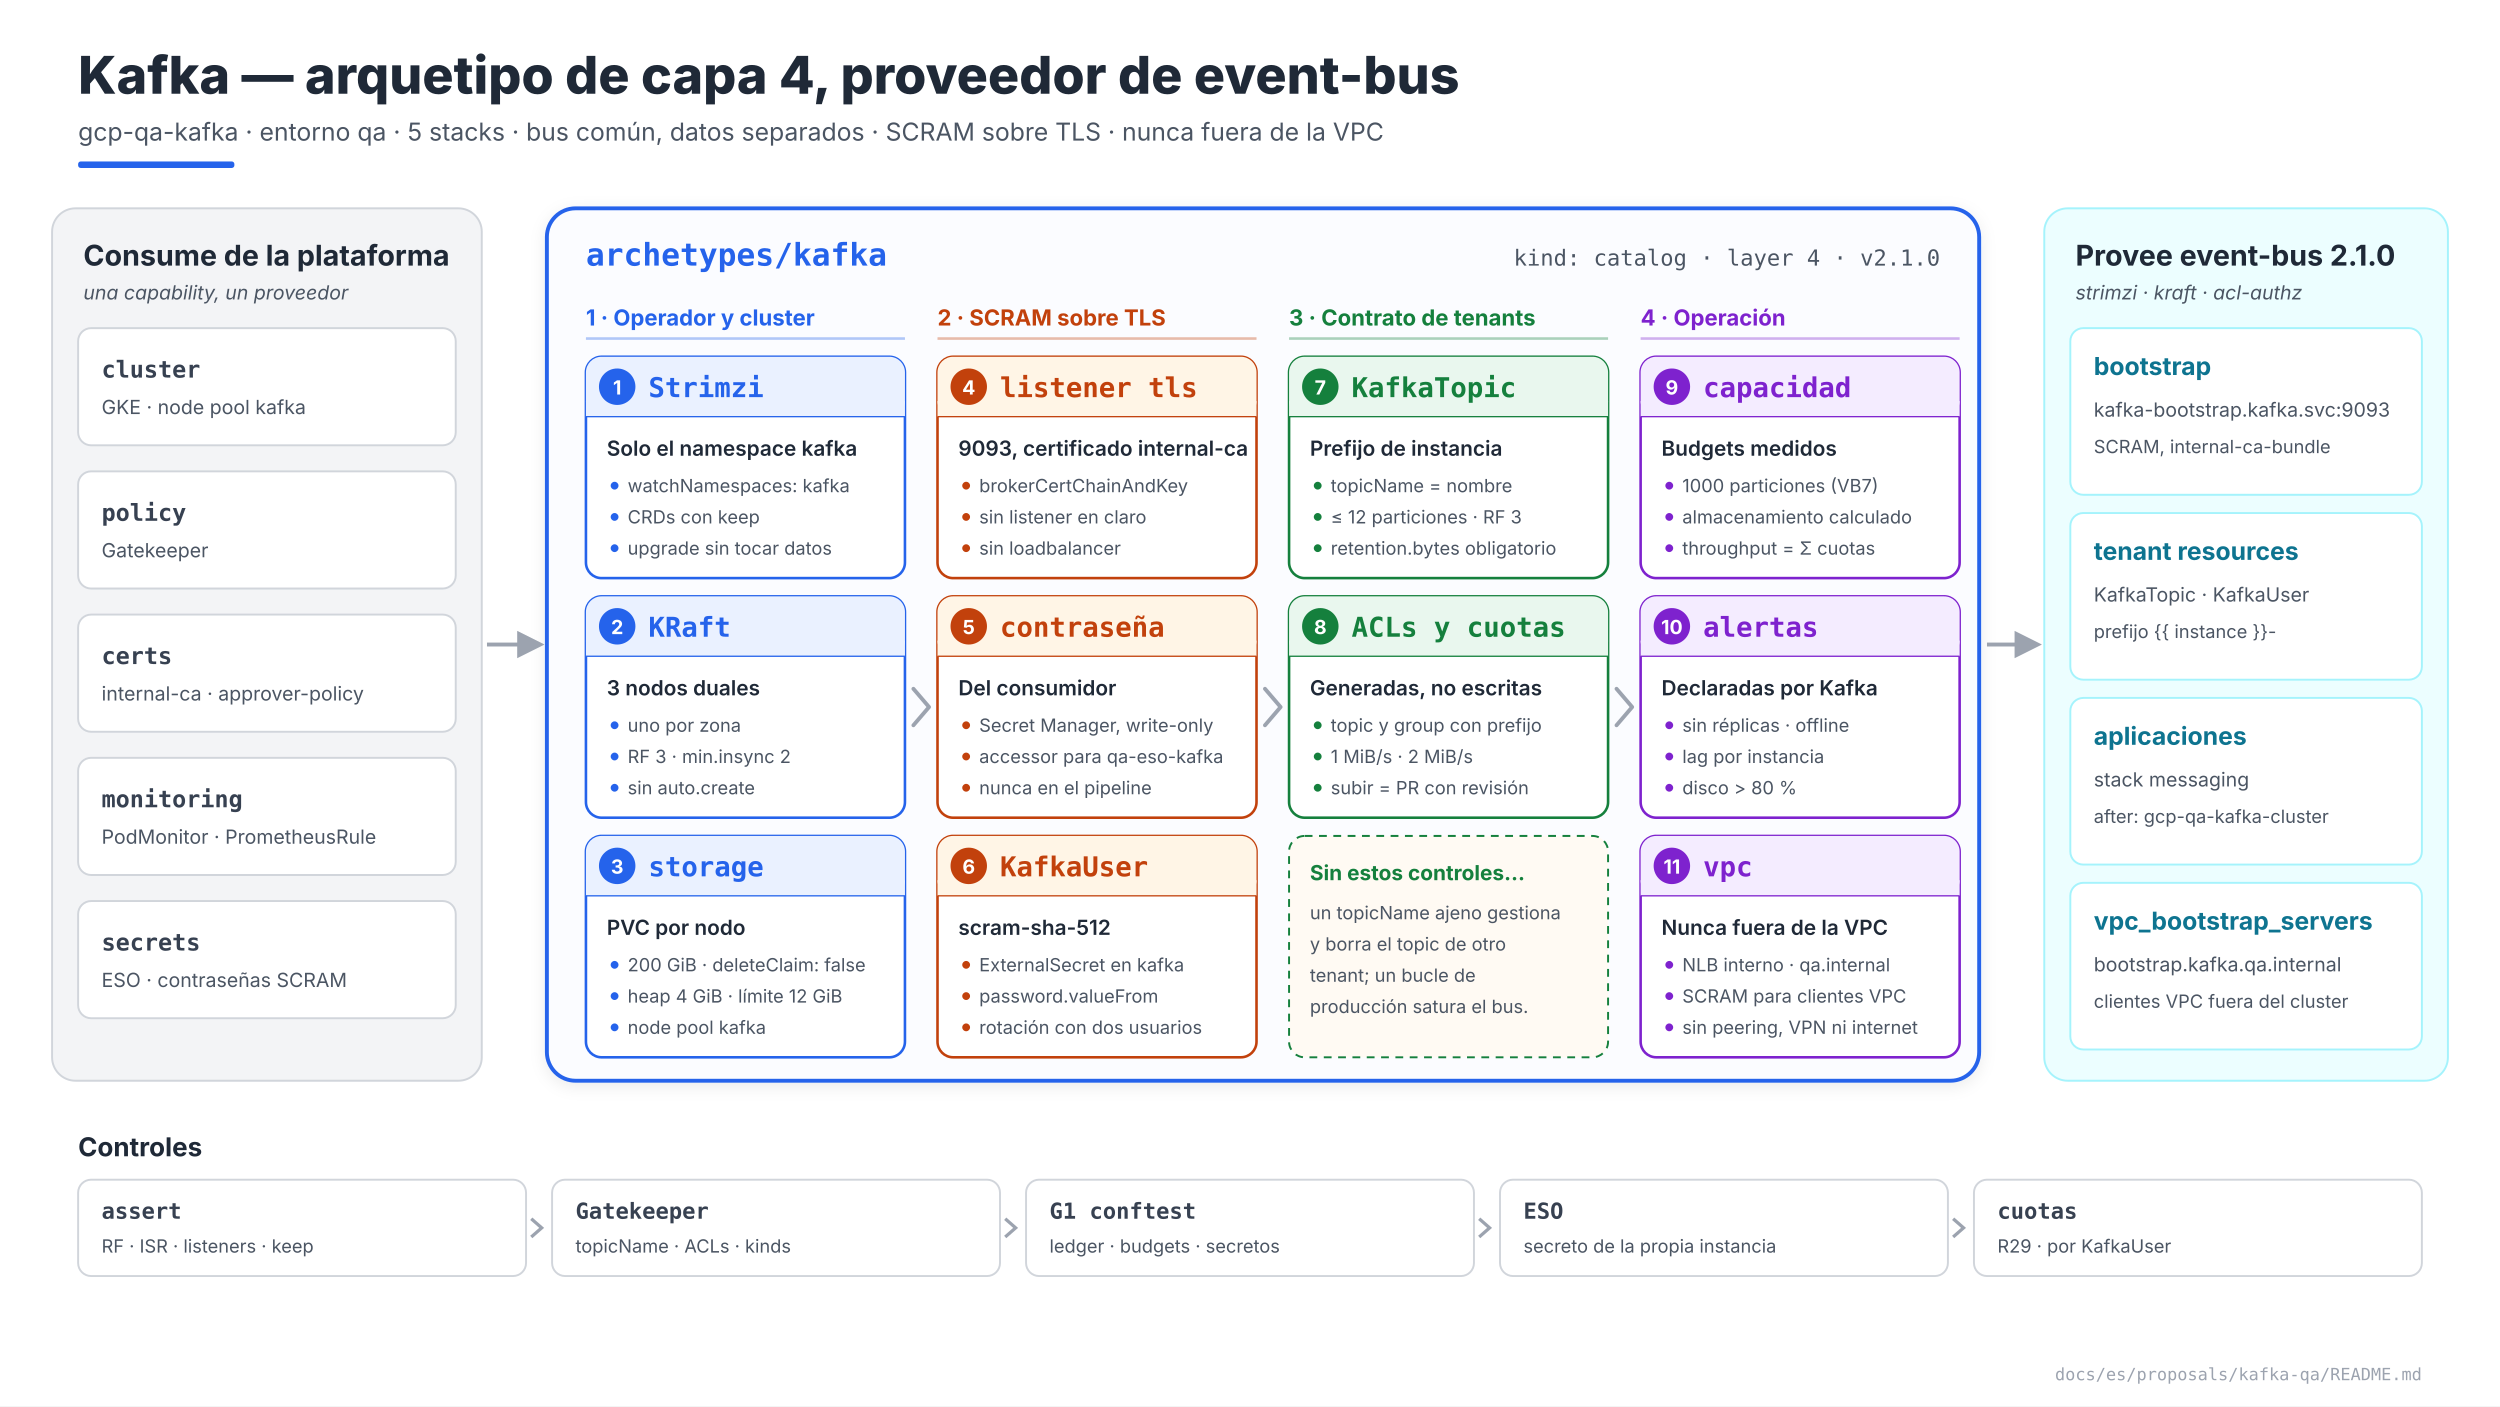
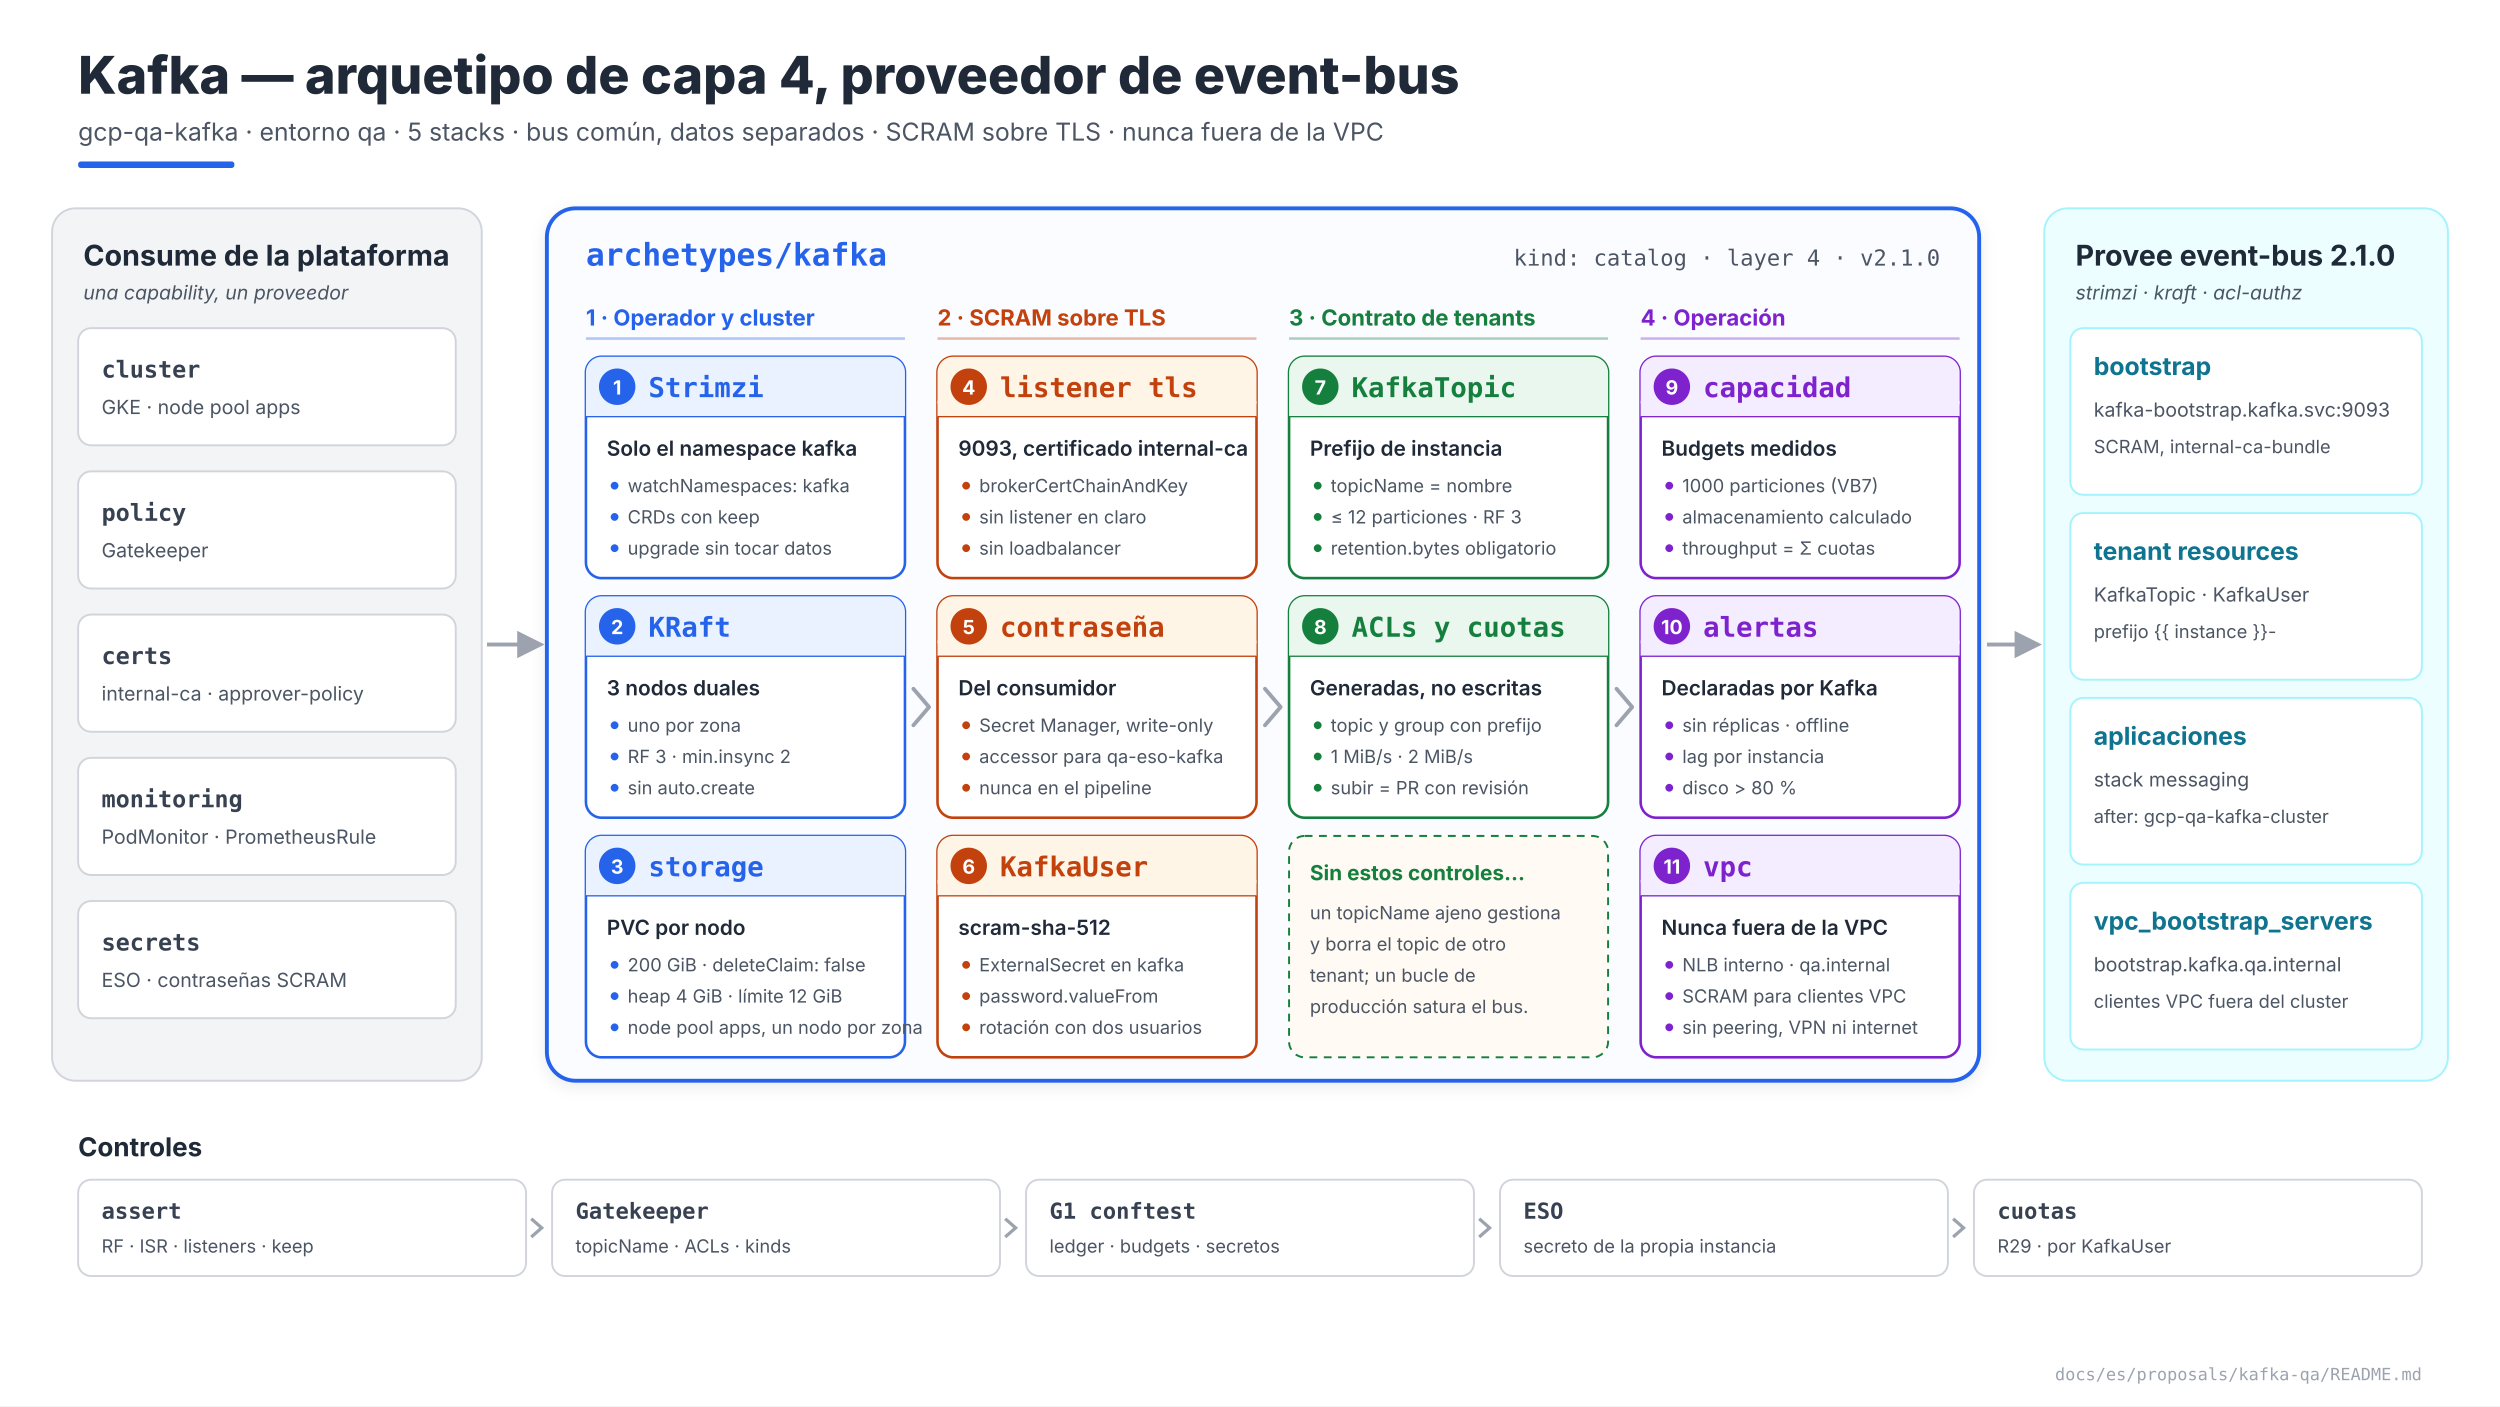
<svg xmlns="http://www.w3.org/2000/svg" viewBox="0 0 1920 1080" width="1920" height="1080" role="img" aria-label="Arquetipo kafka: bloques">
  <defs>
    <marker id="ah" viewBox="0 0 10 10" refX="8" refY="5" markerWidth="7" markerHeight="7" orient="auto-start-reverse">
      <path d="M0,0 L10,5 L0,10 z" fill="#9ca3af" />
    </marker>
    <filter id="sh" x="-5%" y="-5%" width="110%" height="115%">
      <feDropShadow dx="0" dy="3" stdDeviation="6" flood-color="#111827" flood-opacity="0.08" />
    </filter>
  </defs>
  <rect width="1920" height="1080" fill="#ffffff" />
  <text x="60" y="72" font-family="'Inter','Segoe UI','Helvetica Neue',Arial,sans-serif" font-size="40" font-weight="800" fill="#1f2937" text-anchor="start">Kafka — arquetipo de capa 4, proveedor de event-bus</text>
  <text x="60" y="108" font-family="'Inter','Segoe UI','Helvetica Neue',Arial,sans-serif" font-size="19" font-weight="400" fill="#4b5563" text-anchor="start">gcp-qa-kafka · entorno qa · 5 stacks · bus común, datos separados · SCRAM sobre TLS · nunca fuera de la VPC</text>
  <rect x="60" y="124" width="120" height="5" rx="2" fill="#2563eb" />
  <rect x="40" y="160" width="330" height="670" rx="18" fill="#f3f4f6" stroke="#d1d5db" stroke-width="1.5" />
  <text x="64" y="204" font-family="'Inter','Segoe UI','Helvetica Neue',Arial,sans-serif" font-size="22" font-weight="700" fill="#1f2937" text-anchor="start">Consume de la plataforma</text>
  <text x="64" y="230" font-family="'Inter','Segoe UI','Helvetica Neue',Arial,sans-serif" font-size="15" font-weight="400" fill="#4b5563" text-anchor="start" font-style="italic">una capability, un proveedor</text>
  <rect x="60" y="252" width="290" height="90" rx="10" fill="#ffffff" stroke="#d1d5db" stroke-width="1.5" />
  <text x="78" y="290" font-family="'JetBrains Mono','SFMono-Regular',Consolas,monospace" font-size="18" font-weight="700" fill="#374151" text-anchor="start">cluster</text>
-   <text x="78" y="318" font-family="'Inter','Segoe UI','Helvetica Neue',Arial,sans-serif" font-size="15" font-weight="400" fill="#4b5563" text-anchor="start">GKE · node pool kafka</text>
+   <text x="78" y="318" font-family="'Inter','Segoe UI','Helvetica Neue',Arial,sans-serif" font-size="15" font-weight="400" fill="#4b5563" text-anchor="start">GKE · node pool apps</text>
  <rect x="60" y="362" width="290" height="90" rx="10" fill="#ffffff" stroke="#d1d5db" stroke-width="1.5" />
  <text x="78" y="400" font-family="'JetBrains Mono','SFMono-Regular',Consolas,monospace" font-size="18" font-weight="700" fill="#374151" text-anchor="start">policy</text>
  <text x="78" y="428" font-family="'Inter','Segoe UI','Helvetica Neue',Arial,sans-serif" font-size="15" font-weight="400" fill="#4b5563" text-anchor="start">Gatekeeper</text>
  <rect x="60" y="472" width="290" height="90" rx="10" fill="#ffffff" stroke="#d1d5db" stroke-width="1.5" />
  <text x="78" y="510" font-family="'JetBrains Mono','SFMono-Regular',Consolas,monospace" font-size="18" font-weight="700" fill="#374151" text-anchor="start">certs</text>
  <text x="78" y="538" font-family="'Inter','Segoe UI','Helvetica Neue',Arial,sans-serif" font-size="15" font-weight="400" fill="#4b5563" text-anchor="start">internal-ca · approver-policy</text>
  <rect x="60" y="582" width="290" height="90" rx="10" fill="#ffffff" stroke="#d1d5db" stroke-width="1.5" />
  <text x="78" y="620" font-family="'JetBrains Mono','SFMono-Regular',Consolas,monospace" font-size="18" font-weight="700" fill="#374151" text-anchor="start">monitoring</text>
  <text x="78" y="648" font-family="'Inter','Segoe UI','Helvetica Neue',Arial,sans-serif" font-size="15" font-weight="400" fill="#4b5563" text-anchor="start">PodMonitor · PrometheusRule</text>
  <rect x="60" y="692" width="290" height="90" rx="10" fill="#ffffff" stroke="#d1d5db" stroke-width="1.5" />
  <text x="78" y="730" font-family="'JetBrains Mono','SFMono-Regular',Consolas,monospace" font-size="18" font-weight="700" fill="#374151" text-anchor="start">secrets</text>
  <text x="78" y="758" font-family="'Inter','Segoe UI','Helvetica Neue',Arial,sans-serif" font-size="15" font-weight="400" fill="#4b5563" text-anchor="start">ESO · contraseñas SCRAM</text>
  <g filter="url(#sh)">
    <rect x="420" y="160" width="1100" height="670" rx="22" fill="#fbfcff" stroke="#2563eb" stroke-width="3" />
  </g>
  <text x="450" y="204" font-family="'JetBrains Mono','SFMono-Regular',Consolas,monospace" font-size="24" font-weight="800" fill="#2563eb" text-anchor="start">archetypes/kafka</text>
  <text x="1490" y="204" font-family="'JetBrains Mono','SFMono-Regular',Consolas,monospace" font-size="17" font-weight="500" fill="#4b5563" text-anchor="end">kind: catalog · layer 4 · v2.1.0</text>
  <text x="450" y="250" font-family="'Inter','Segoe UI','Helvetica Neue',Arial,sans-serif" font-size="17" font-weight="700" fill="#2563eb" text-anchor="start">1 · Operador y cluster</text>
  <line x1="450" y1="260" x2="695" y2="260" stroke="#2563eb" stroke-width="2" opacity="0.35" />
  <text x="720" y="250" font-family="'Inter','Segoe UI','Helvetica Neue',Arial,sans-serif" font-size="17" font-weight="700" fill="#c2410c" text-anchor="start">2 · SCRAM sobre TLS</text>
  <line x1="720" y1="260" x2="965" y2="260" stroke="#c2410c" stroke-width="2" opacity="0.35" />
  <text x="990" y="250" font-family="'Inter','Segoe UI','Helvetica Neue',Arial,sans-serif" font-size="17" font-weight="700" fill="#15803d" text-anchor="start">3 · Contrato de tenants</text>
  <line x1="990" y1="260" x2="1235" y2="260" stroke="#15803d" stroke-width="2" opacity="0.35" />
  <text x="1260" y="250" font-family="'Inter','Segoe UI','Helvetica Neue',Arial,sans-serif" font-size="17" font-weight="700" fill="#7e22ce" text-anchor="start">4 · Operación</text>
  <line x1="1260" y1="260" x2="1505" y2="260" stroke="#7e22ce" stroke-width="2" opacity="0.35" />
  <rect x="450" y="274" width="245" height="170" rx="12" fill="#ffffff" stroke="#2563eb" stroke-width="2" />
  <rect x="450" y="274" width="245" height="46" rx="12" fill="#eaf1ff" />
  <rect x="450" y="308" width="245" height="12" fill="#eaf1ff" />
  <line x1="450" y1="320" x2="695" y2="320" stroke="#2563eb" stroke-width="1" />
  <circle cx="474" cy="297" r="14" fill="#2563eb" />
  <text x="474" y="303" font-family="'Inter','Segoe UI','Helvetica Neue',Arial,sans-serif" font-size="15" font-weight="700" fill="#ffffff" text-anchor="middle">1</text>
  <text x="498" y="305" font-family="'JetBrains Mono','SFMono-Regular',Consolas,monospace" font-size="21" font-weight="700" fill="#2563eb" text-anchor="start">Strimzi</text>
  <text x="466" y="350" font-family="'Inter','Segoe UI','Helvetica Neue',Arial,sans-serif" font-size="16" font-weight="600" fill="#1f2937" text-anchor="start">Solo el namespace kafka</text>
  <circle cx="472" cy="373" r="3" fill="#2563eb" />
  <text x="482" y="378" font-family="'Inter','Segoe UI','Helvetica Neue',Arial,sans-serif" font-size="14" font-weight="400" fill="#4b5563" text-anchor="start">watchNamespaces: kafka</text>
  <circle cx="472" cy="397" r="3" fill="#2563eb" />
  <text x="482" y="402" font-family="'Inter','Segoe UI','Helvetica Neue',Arial,sans-serif" font-size="14" font-weight="400" fill="#4b5563" text-anchor="start">CRDs con keep</text>
  <circle cx="472" cy="421" r="3" fill="#2563eb" />
  <text x="482" y="426" font-family="'Inter','Segoe UI','Helvetica Neue',Arial,sans-serif" font-size="14" font-weight="400" fill="#4b5563" text-anchor="start">upgrade sin tocar datos</text>
  <rect x="450" y="458" width="245" height="170" rx="12" fill="#ffffff" stroke="#2563eb" stroke-width="2" />
  <rect x="450" y="458" width="245" height="46" rx="12" fill="#eaf1ff" />
  <rect x="450" y="492" width="245" height="12" fill="#eaf1ff" />
  <line x1="450" y1="504" x2="695" y2="504" stroke="#2563eb" stroke-width="1" />
  <circle cx="474" cy="481" r="14" fill="#2563eb" />
  <text x="474" y="487" font-family="'Inter','Segoe UI','Helvetica Neue',Arial,sans-serif" font-size="15" font-weight="700" fill="#ffffff" text-anchor="middle">2</text>
  <text x="498" y="489" font-family="'JetBrains Mono','SFMono-Regular',Consolas,monospace" font-size="21" font-weight="700" fill="#2563eb" text-anchor="start">KRaft</text>
  <text x="466" y="534" font-family="'Inter','Segoe UI','Helvetica Neue',Arial,sans-serif" font-size="16" font-weight="600" fill="#1f2937" text-anchor="start">3 nodos duales</text>
  <circle cx="472" cy="557" r="3" fill="#2563eb" />
  <text x="482" y="562" font-family="'Inter','Segoe UI','Helvetica Neue',Arial,sans-serif" font-size="14" font-weight="400" fill="#4b5563" text-anchor="start">uno por zona</text>
  <circle cx="472" cy="581" r="3" fill="#2563eb" />
  <text x="482" y="586" font-family="'Inter','Segoe UI','Helvetica Neue',Arial,sans-serif" font-size="14" font-weight="400" fill="#4b5563" text-anchor="start">RF 3 · min.insync 2</text>
  <circle cx="472" cy="605" r="3" fill="#2563eb" />
  <text x="482" y="610" font-family="'Inter','Segoe UI','Helvetica Neue',Arial,sans-serif" font-size="14" font-weight="400" fill="#4b5563" text-anchor="start">sin auto.create</text>
  <rect x="450" y="642" width="245" height="170" rx="12" fill="#ffffff" stroke="#2563eb" stroke-width="2" />
  <rect x="450" y="642" width="245" height="46" rx="12" fill="#eaf1ff" />
  <rect x="450" y="676" width="245" height="12" fill="#eaf1ff" />
  <line x1="450" y1="688" x2="695" y2="688" stroke="#2563eb" stroke-width="1" />
  <circle cx="474" cy="665" r="14" fill="#2563eb" />
  <text x="474" y="671" font-family="'Inter','Segoe UI','Helvetica Neue',Arial,sans-serif" font-size="15" font-weight="700" fill="#ffffff" text-anchor="middle">3</text>
  <text x="498" y="673" font-family="'JetBrains Mono','SFMono-Regular',Consolas,monospace" font-size="21" font-weight="700" fill="#2563eb" text-anchor="start">storage</text>
  <text x="466" y="718" font-family="'Inter','Segoe UI','Helvetica Neue',Arial,sans-serif" font-size="16" font-weight="600" fill="#1f2937" text-anchor="start">PVC por nodo</text>
  <circle cx="472" cy="741" r="3" fill="#2563eb" />
  <text x="482" y="746" font-family="'Inter','Segoe UI','Helvetica Neue',Arial,sans-serif" font-size="14" font-weight="400" fill="#4b5563" text-anchor="start">200 GiB · deleteClaim: false</text>
  <circle cx="472" cy="765" r="3" fill="#2563eb" />
  <text x="482" y="770" font-family="'Inter','Segoe UI','Helvetica Neue',Arial,sans-serif" font-size="14" font-weight="400" fill="#4b5563" text-anchor="start">heap 4 GiB · límite 12 GiB</text>
  <circle cx="472" cy="789" r="3" fill="#2563eb" />
-   <text x="482" y="794" font-family="'Inter','Segoe UI','Helvetica Neue',Arial,sans-serif" font-size="14" font-weight="400" fill="#4b5563" text-anchor="start">node pool kafka</text>
+   <text x="482" y="794" font-family="'Inter','Segoe UI','Helvetica Neue',Arial,sans-serif" font-size="14" font-weight="400" fill="#4b5563" text-anchor="start">node pool apps, un nodo por zona</text>
  <rect x="720" y="274" width="245" height="170" rx="12" fill="#ffffff" stroke="#c2410c" stroke-width="2" />
  <rect x="720" y="274" width="245" height="46" rx="12" fill="#fff5e6" />
  <rect x="720" y="308" width="245" height="12" fill="#fff5e6" />
  <line x1="720" y1="320" x2="965" y2="320" stroke="#c2410c" stroke-width="1" />
  <circle cx="744" cy="297" r="14" fill="#c2410c" />
  <text x="744" y="303" font-family="'Inter','Segoe UI','Helvetica Neue',Arial,sans-serif" font-size="15" font-weight="700" fill="#ffffff" text-anchor="middle">4</text>
  <text x="768" y="305" font-family="'JetBrains Mono','SFMono-Regular',Consolas,monospace" font-size="21" font-weight="700" fill="#c2410c" text-anchor="start">listener tls</text>
  <text x="736" y="350" font-family="'Inter','Segoe UI','Helvetica Neue',Arial,sans-serif" font-size="16" font-weight="600" fill="#1f2937" text-anchor="start">9093, certificado internal-ca</text>
  <circle cx="742" cy="373" r="3" fill="#c2410c" />
  <text x="752" y="378" font-family="'Inter','Segoe UI','Helvetica Neue',Arial,sans-serif" font-size="14" font-weight="400" fill="#4b5563" text-anchor="start">brokerCertChainAndKey</text>
  <circle cx="742" cy="397" r="3" fill="#c2410c" />
  <text x="752" y="402" font-family="'Inter','Segoe UI','Helvetica Neue',Arial,sans-serif" font-size="14" font-weight="400" fill="#4b5563" text-anchor="start">sin listener en claro</text>
  <circle cx="742" cy="421" r="3" fill="#c2410c" />
  <text x="752" y="426" font-family="'Inter','Segoe UI','Helvetica Neue',Arial,sans-serif" font-size="14" font-weight="400" fill="#4b5563" text-anchor="start">sin loadbalancer</text>
  <rect x="720" y="458" width="245" height="170" rx="12" fill="#ffffff" stroke="#c2410c" stroke-width="2" />
  <rect x="720" y="458" width="245" height="46" rx="12" fill="#fff5e6" />
  <rect x="720" y="492" width="245" height="12" fill="#fff5e6" />
  <line x1="720" y1="504" x2="965" y2="504" stroke="#c2410c" stroke-width="1" />
  <circle cx="744" cy="481" r="14" fill="#c2410c" />
  <text x="744" y="487" font-family="'Inter','Segoe UI','Helvetica Neue',Arial,sans-serif" font-size="15" font-weight="700" fill="#ffffff" text-anchor="middle">5</text>
  <text x="768" y="489" font-family="'JetBrains Mono','SFMono-Regular',Consolas,monospace" font-size="21" font-weight="700" fill="#c2410c" text-anchor="start">contraseña</text>
  <text x="736" y="534" font-family="'Inter','Segoe UI','Helvetica Neue',Arial,sans-serif" font-size="16" font-weight="600" fill="#1f2937" text-anchor="start">Del consumidor</text>
  <circle cx="742" cy="557" r="3" fill="#c2410c" />
  <text x="752" y="562" font-family="'Inter','Segoe UI','Helvetica Neue',Arial,sans-serif" font-size="14" font-weight="400" fill="#4b5563" text-anchor="start">Secret Manager, write-only</text>
  <circle cx="742" cy="581" r="3" fill="#c2410c" />
  <text x="752" y="586" font-family="'Inter','Segoe UI','Helvetica Neue',Arial,sans-serif" font-size="14" font-weight="400" fill="#4b5563" text-anchor="start">accessor para qa-eso-kafka</text>
  <circle cx="742" cy="605" r="3" fill="#c2410c" />
  <text x="752" y="610" font-family="'Inter','Segoe UI','Helvetica Neue',Arial,sans-serif" font-size="14" font-weight="400" fill="#4b5563" text-anchor="start">nunca en el pipeline</text>
  <rect x="720" y="642" width="245" height="170" rx="12" fill="#ffffff" stroke="#c2410c" stroke-width="2" />
  <rect x="720" y="642" width="245" height="46" rx="12" fill="#fff5e6" />
  <rect x="720" y="676" width="245" height="12" fill="#fff5e6" />
  <line x1="720" y1="688" x2="965" y2="688" stroke="#c2410c" stroke-width="1" />
  <circle cx="744" cy="665" r="14" fill="#c2410c" />
  <text x="744" y="671" font-family="'Inter','Segoe UI','Helvetica Neue',Arial,sans-serif" font-size="15" font-weight="700" fill="#ffffff" text-anchor="middle">6</text>
  <text x="768" y="673" font-family="'JetBrains Mono','SFMono-Regular',Consolas,monospace" font-size="21" font-weight="700" fill="#c2410c" text-anchor="start">KafkaUser</text>
  <text x="736" y="718" font-family="'Inter','Segoe UI','Helvetica Neue',Arial,sans-serif" font-size="16" font-weight="600" fill="#1f2937" text-anchor="start">scram-sha-512</text>
  <circle cx="742" cy="741" r="3" fill="#c2410c" />
  <text x="752" y="746" font-family="'Inter','Segoe UI','Helvetica Neue',Arial,sans-serif" font-size="14" font-weight="400" fill="#4b5563" text-anchor="start">ExternalSecret en kafka</text>
  <circle cx="742" cy="765" r="3" fill="#c2410c" />
  <text x="752" y="770" font-family="'Inter','Segoe UI','Helvetica Neue',Arial,sans-serif" font-size="14" font-weight="400" fill="#4b5563" text-anchor="start">password.valueFrom</text>
  <circle cx="742" cy="789" r="3" fill="#c2410c" />
  <text x="752" y="794" font-family="'Inter','Segoe UI','Helvetica Neue',Arial,sans-serif" font-size="14" font-weight="400" fill="#4b5563" text-anchor="start">rotación con dos usuarios</text>
  <rect x="990" y="274" width="245" height="170" rx="12" fill="#ffffff" stroke="#15803d" stroke-width="2" />
  <rect x="990" y="274" width="245" height="46" rx="12" fill="#e9f7ee" />
  <rect x="990" y="308" width="245" height="12" fill="#e9f7ee" />
  <line x1="990" y1="320" x2="1235" y2="320" stroke="#15803d" stroke-width="1" />
  <circle cx="1014" cy="297" r="14" fill="#15803d" />
  <text x="1014" y="303" font-family="'Inter','Segoe UI','Helvetica Neue',Arial,sans-serif" font-size="15" font-weight="700" fill="#ffffff" text-anchor="middle">7</text>
  <text x="1038" y="305" font-family="'JetBrains Mono','SFMono-Regular',Consolas,monospace" font-size="21" font-weight="700" fill="#15803d" text-anchor="start">KafkaTopic</text>
  <text x="1006" y="350" font-family="'Inter','Segoe UI','Helvetica Neue',Arial,sans-serif" font-size="16" font-weight="600" fill="#1f2937" text-anchor="start">Prefijo de instancia</text>
  <circle cx="1012" cy="373" r="3" fill="#15803d" />
  <text x="1022" y="378" font-family="'Inter','Segoe UI','Helvetica Neue',Arial,sans-serif" font-size="14" font-weight="400" fill="#4b5563" text-anchor="start">topicName = nombre</text>
  <circle cx="1012" cy="397" r="3" fill="#15803d" />
  <text x="1022" y="402" font-family="'Inter','Segoe UI','Helvetica Neue',Arial,sans-serif" font-size="14" font-weight="400" fill="#4b5563" text-anchor="start">≤ 12 particiones · RF 3</text>
  <circle cx="1012" cy="421" r="3" fill="#15803d" />
  <text x="1022" y="426" font-family="'Inter','Segoe UI','Helvetica Neue',Arial,sans-serif" font-size="14" font-weight="400" fill="#4b5563" text-anchor="start">retention.bytes obligatorio</text>
  <rect x="990" y="458" width="245" height="170" rx="12" fill="#ffffff" stroke="#15803d" stroke-width="2" />
  <rect x="990" y="458" width="245" height="46" rx="12" fill="#e9f7ee" />
  <rect x="990" y="492" width="245" height="12" fill="#e9f7ee" />
  <line x1="990" y1="504" x2="1235" y2="504" stroke="#15803d" stroke-width="1" />
  <circle cx="1014" cy="481" r="14" fill="#15803d" />
  <text x="1014" y="487" font-family="'Inter','Segoe UI','Helvetica Neue',Arial,sans-serif" font-size="15" font-weight="700" fill="#ffffff" text-anchor="middle">8</text>
  <text x="1038" y="489" font-family="'JetBrains Mono','SFMono-Regular',Consolas,monospace" font-size="21" font-weight="700" fill="#15803d" text-anchor="start">ACLs y cuotas</text>
  <text x="1006" y="534" font-family="'Inter','Segoe UI','Helvetica Neue',Arial,sans-serif" font-size="16" font-weight="600" fill="#1f2937" text-anchor="start">Generadas, no escritas</text>
  <circle cx="1012" cy="557" r="3" fill="#15803d" />
  <text x="1022" y="562" font-family="'Inter','Segoe UI','Helvetica Neue',Arial,sans-serif" font-size="14" font-weight="400" fill="#4b5563" text-anchor="start">topic y group con prefijo</text>
  <circle cx="1012" cy="581" r="3" fill="#15803d" />
  <text x="1022" y="586" font-family="'Inter','Segoe UI','Helvetica Neue',Arial,sans-serif" font-size="14" font-weight="400" fill="#4b5563" text-anchor="start">1 MiB/s · 2 MiB/s</text>
  <circle cx="1012" cy="605" r="3" fill="#15803d" />
  <text x="1022" y="610" font-family="'Inter','Segoe UI','Helvetica Neue',Arial,sans-serif" font-size="14" font-weight="400" fill="#4b5563" text-anchor="start">subir = PR con revisión</text>
  <rect x="990" y="642" width="245" height="170" rx="12" fill="#fffaf3" stroke="#15803d" stroke-width="1.5" stroke-dasharray="6 5" />
  <text x="1006" y="676" font-family="'Inter','Segoe UI','Helvetica Neue',Arial,sans-serif" font-size="16" font-weight="700" fill="#15803d" text-anchor="start">Sin estos controles…</text>
  <text x="1006" y="706" font-family="'Inter','Segoe UI','Helvetica Neue',Arial,sans-serif" font-size="14" font-weight="400" fill="#4b5563" text-anchor="start">un topicName ajeno gestiona</text>
  <text x="1006" y="730" font-family="'Inter','Segoe UI','Helvetica Neue',Arial,sans-serif" font-size="14" font-weight="400" fill="#4b5563" text-anchor="start">y borra el topic de otro</text>
  <text x="1006" y="754" font-family="'Inter','Segoe UI','Helvetica Neue',Arial,sans-serif" font-size="14" font-weight="400" fill="#4b5563" text-anchor="start">tenant; un bucle de</text>
  <text x="1006" y="778" font-family="'Inter','Segoe UI','Helvetica Neue',Arial,sans-serif" font-size="14" font-weight="400" fill="#4b5563" text-anchor="start">producción satura el bus.</text>
  <rect x="1260" y="274" width="245" height="170" rx="12" fill="#ffffff" stroke="#7e22ce" stroke-width="2" />
  <rect x="1260" y="274" width="245" height="46" rx="12" fill="#f4ecff" />
  <rect x="1260" y="308" width="245" height="12" fill="#f4ecff" />
  <line x1="1260" y1="320" x2="1505" y2="320" stroke="#7e22ce" stroke-width="1" />
  <circle cx="1284" cy="297" r="14" fill="#7e22ce" />
  <text x="1284" y="303" font-family="'Inter','Segoe UI','Helvetica Neue',Arial,sans-serif" font-size="15" font-weight="700" fill="#ffffff" text-anchor="middle">9</text>
  <text x="1308" y="305" font-family="'JetBrains Mono','SFMono-Regular',Consolas,monospace" font-size="21" font-weight="700" fill="#7e22ce" text-anchor="start">capacidad</text>
  <text x="1276" y="350" font-family="'Inter','Segoe UI','Helvetica Neue',Arial,sans-serif" font-size="16" font-weight="600" fill="#1f2937" text-anchor="start">Budgets medidos</text>
  <circle cx="1282" cy="373" r="3" fill="#7e22ce" />
  <text x="1292" y="378" font-family="'Inter','Segoe UI','Helvetica Neue',Arial,sans-serif" font-size="14" font-weight="400" fill="#4b5563" text-anchor="start">1000 particiones (VB7)</text>
  <circle cx="1282" cy="397" r="3" fill="#7e22ce" />
  <text x="1292" y="402" font-family="'Inter','Segoe UI','Helvetica Neue',Arial,sans-serif" font-size="14" font-weight="400" fill="#4b5563" text-anchor="start">almacenamiento calculado</text>
  <circle cx="1282" cy="421" r="3" fill="#7e22ce" />
  <text x="1292" y="426" font-family="'Inter','Segoe UI','Helvetica Neue',Arial,sans-serif" font-size="14" font-weight="400" fill="#4b5563" text-anchor="start">throughput = Σ cuotas</text>
  <rect x="1260" y="458" width="245" height="170" rx="12" fill="#ffffff" stroke="#7e22ce" stroke-width="2" />
  <rect x="1260" y="458" width="245" height="46" rx="12" fill="#f4ecff" />
  <rect x="1260" y="492" width="245" height="12" fill="#f4ecff" />
  <line x1="1260" y1="504" x2="1505" y2="504" stroke="#7e22ce" stroke-width="1" />
  <circle cx="1284" cy="481" r="14" fill="#7e22ce" />
  <text x="1284" y="487" font-family="'Inter','Segoe UI','Helvetica Neue',Arial,sans-serif" font-size="15" font-weight="700" fill="#ffffff" text-anchor="middle">10</text>
  <text x="1308" y="489" font-family="'JetBrains Mono','SFMono-Regular',Consolas,monospace" font-size="21" font-weight="700" fill="#7e22ce" text-anchor="start">alertas</text>
  <text x="1276" y="534" font-family="'Inter','Segoe UI','Helvetica Neue',Arial,sans-serif" font-size="16" font-weight="600" fill="#1f2937" text-anchor="start">Declaradas por Kafka</text>
  <circle cx="1282" cy="557" r="3" fill="#7e22ce" />
  <text x="1292" y="562" font-family="'Inter','Segoe UI','Helvetica Neue',Arial,sans-serif" font-size="14" font-weight="400" fill="#4b5563" text-anchor="start">sin réplicas · offline</text>
  <circle cx="1282" cy="581" r="3" fill="#7e22ce" />
  <text x="1292" y="586" font-family="'Inter','Segoe UI','Helvetica Neue',Arial,sans-serif" font-size="14" font-weight="400" fill="#4b5563" text-anchor="start">lag por instancia</text>
  <circle cx="1282" cy="605" r="3" fill="#7e22ce" />
  <text x="1292" y="610" font-family="'Inter','Segoe UI','Helvetica Neue',Arial,sans-serif" font-size="14" font-weight="400" fill="#4b5563" text-anchor="start">disco &gt; 80 %</text>
  <rect x="1260" y="642" width="245" height="170" rx="12" fill="#ffffff" stroke="#7e22ce" stroke-width="2" />
  <rect x="1260" y="642" width="245" height="46" rx="12" fill="#f4ecff" />
  <rect x="1260" y="676" width="245" height="12" fill="#f4ecff" />
  <line x1="1260" y1="688" x2="1505" y2="688" stroke="#7e22ce" stroke-width="1" />
  <circle cx="1284" cy="665" r="14" fill="#7e22ce" />
  <text x="1284" y="671" font-family="'Inter','Segoe UI','Helvetica Neue',Arial,sans-serif" font-size="15" font-weight="700" fill="#ffffff" text-anchor="middle">11</text>
  <text x="1308" y="673" font-family="'JetBrains Mono','SFMono-Regular',Consolas,monospace" font-size="21" font-weight="700" fill="#7e22ce" text-anchor="start">vpc</text>
  <text x="1276" y="718" font-family="'Inter','Segoe UI','Helvetica Neue',Arial,sans-serif" font-size="16" font-weight="600" fill="#1f2937" text-anchor="start">Nunca fuera de la VPC</text>
  <circle cx="1282" cy="741" r="3" fill="#7e22ce" />
  <text x="1292" y="746" font-family="'Inter','Segoe UI','Helvetica Neue',Arial,sans-serif" font-size="14" font-weight="400" fill="#4b5563" text-anchor="start">NLB interno · qa.internal</text>
  <circle cx="1282" cy="765" r="3" fill="#7e22ce" />
  <text x="1292" y="770" font-family="'Inter','Segoe UI','Helvetica Neue',Arial,sans-serif" font-size="14" font-weight="400" fill="#4b5563" text-anchor="start">SCRAM para clientes VPC</text>
  <circle cx="1282" cy="789" r="3" fill="#7e22ce" />
  <text x="1292" y="794" font-family="'Inter','Segoe UI','Helvetica Neue',Arial,sans-serif" font-size="14" font-weight="400" fill="#4b5563" text-anchor="start">sin peering, VPN ni internet</text>
  <path d="M701.5,529.0 L713.5,543.0 L701.5,557.0" fill="none" stroke="#9ca3af" stroke-width="3" stroke-linecap="round" stroke-linejoin="round" />
  <path d="M971.5,529.0 L983.5,543.0 L971.5,557.0" fill="none" stroke="#9ca3af" stroke-width="3" stroke-linecap="round" stroke-linejoin="round" />
  <path d="M1241.5,529.0 L1253.5,543.0 L1241.5,557.0" fill="none" stroke="#9ca3af" stroke-width="3" stroke-linecap="round" stroke-linejoin="round" />
  <line x1="374" y1="495.0" x2="414" y2="495.0" stroke="#9ca3af" stroke-width="3" marker-end="url(#ah)" />
  <rect x="1570" y="160" width="310" height="670" rx="18" fill="#ecfeff" stroke="#a5f3fc" stroke-width="1.5" />
  <text x="1594" y="204" font-family="'Inter','Segoe UI','Helvetica Neue',Arial,sans-serif" font-size="22" font-weight="700" fill="#1f2937" text-anchor="start">Provee event-bus 2.1.0</text>
  <text x="1594" y="230" font-family="'Inter','Segoe UI','Helvetica Neue',Arial,sans-serif" font-size="15" font-weight="400" fill="#4b5563" text-anchor="start" font-style="italic">strimzi · kraft · acl-authz</text>
  <rect x="1590" y="252" width="270" height="128" rx="10" fill="#ffffff" stroke="#a5f3fc" stroke-width="1.5" />
  <text x="1608" y="288" font-family="'Inter','Segoe UI','Helvetica Neue',Arial,sans-serif" font-size="19" font-weight="700" fill="#0e7490" text-anchor="start">bootstrap</text>
  <text x="1608" y="320" font-family="'Inter','Segoe UI','Helvetica Neue',Arial,sans-serif" font-size="15" font-weight="400" fill="#4b5563" text-anchor="start">kafka-bootstrap.kafka.svc:9093</text>
  <text x="1608" y="348" font-family="'Inter','Segoe UI','Helvetica Neue',Arial,sans-serif" font-size="14" font-weight="400" fill="#4b5563" text-anchor="start">SCRAM, internal-ca-bundle</text>
  <rect x="1590" y="394" width="270" height="128" rx="10" fill="#ffffff" stroke="#a5f3fc" stroke-width="1.5" />
  <text x="1608" y="430" font-family="'Inter','Segoe UI','Helvetica Neue',Arial,sans-serif" font-size="19" font-weight="700" fill="#0e7490" text-anchor="start">tenant resources</text>
  <text x="1608" y="462" font-family="'Inter','Segoe UI','Helvetica Neue',Arial,sans-serif" font-size="15" font-weight="400" fill="#4b5563" text-anchor="start">KafkaTopic · KafkaUser</text>
  <text x="1608" y="490" font-family="'Inter','Segoe UI','Helvetica Neue',Arial,sans-serif" font-size="14" font-weight="400" fill="#4b5563" text-anchor="start">prefijo {{ instance }}-</text>
  <rect x="1590" y="536" width="270" height="128" rx="10" fill="#ffffff" stroke="#a5f3fc" stroke-width="1.5" />
  <text x="1608" y="572" font-family="'Inter','Segoe UI','Helvetica Neue',Arial,sans-serif" font-size="19" font-weight="700" fill="#0e7490" text-anchor="start">aplicaciones</text>
  <text x="1608" y="604" font-family="'Inter','Segoe UI','Helvetica Neue',Arial,sans-serif" font-size="15" font-weight="400" fill="#4b5563" text-anchor="start">stack messaging</text>
  <text x="1608" y="632" font-family="'Inter','Segoe UI','Helvetica Neue',Arial,sans-serif" font-size="14" font-weight="400" fill="#4b5563" text-anchor="start">after: gcp-qa-kafka-cluster</text>
  <rect x="1590" y="678" width="270" height="128" rx="10" fill="#ffffff" stroke="#a5f3fc" stroke-width="1.5" />
  <text x="1608" y="714" font-family="'Inter','Segoe UI','Helvetica Neue',Arial,sans-serif" font-size="19" font-weight="700" fill="#0e7490" text-anchor="start">vpc_bootstrap_servers</text>
  <text x="1608" y="746" font-family="'Inter','Segoe UI','Helvetica Neue',Arial,sans-serif" font-size="15" font-weight="400" fill="#4b5563" text-anchor="start">bootstrap.kafka.qa.internal</text>
  <text x="1608" y="774" font-family="'Inter','Segoe UI','Helvetica Neue',Arial,sans-serif" font-size="14" font-weight="400" fill="#4b5563" text-anchor="start">clientes VPC fuera del cluster</text>
  <line x1="1526" y1="495.0" x2="1564" y2="495.0" stroke="#9ca3af" stroke-width="3" marker-end="url(#ah)" />
  <text x="60" y="888" font-family="'Inter','Segoe UI','Helvetica Neue',Arial,sans-serif" font-size="20" font-weight="700" fill="#1f2937" text-anchor="start">Controles</text>
  <rect x="60" y="906" width="344" height="74" rx="10" fill="#ffffff" stroke="#d1d5db" stroke-width="1.5" />
  <text x="78" y="936" font-family="'JetBrains Mono','SFMono-Regular',Consolas,monospace" font-size="17" font-weight="700" fill="#374151" text-anchor="start">assert</text>
  <text x="78" y="962" font-family="'Inter','Segoe UI','Helvetica Neue',Arial,sans-serif" font-size="14" font-weight="400" fill="#4b5563" text-anchor="start">RF · ISR · listeners · keep</text>
  <path d="M408,936 l8,7 l-8,7" fill="none" stroke="#9ca3af" stroke-width="2.5" />
  <rect x="424" y="906" width="344" height="74" rx="10" fill="#ffffff" stroke="#d1d5db" stroke-width="1.5" />
  <text x="442" y="936" font-family="'JetBrains Mono','SFMono-Regular',Consolas,monospace" font-size="17" font-weight="700" fill="#374151" text-anchor="start">Gatekeeper</text>
  <text x="442" y="962" font-family="'Inter','Segoe UI','Helvetica Neue',Arial,sans-serif" font-size="14" font-weight="400" fill="#4b5563" text-anchor="start">topicName · ACLs · kinds</text>
  <path d="M772,936 l8,7 l-8,7" fill="none" stroke="#9ca3af" stroke-width="2.5" />
  <rect x="788" y="906" width="344" height="74" rx="10" fill="#ffffff" stroke="#d1d5db" stroke-width="1.5" />
  <text x="806" y="936" font-family="'JetBrains Mono','SFMono-Regular',Consolas,monospace" font-size="17" font-weight="700" fill="#374151" text-anchor="start">G1 conftest</text>
  <text x="806" y="962" font-family="'Inter','Segoe UI','Helvetica Neue',Arial,sans-serif" font-size="14" font-weight="400" fill="#4b5563" text-anchor="start">ledger · budgets · secretos</text>
  <path d="M1136,936 l8,7 l-8,7" fill="none" stroke="#9ca3af" stroke-width="2.5" />
  <rect x="1152" y="906" width="344" height="74" rx="10" fill="#ffffff" stroke="#d1d5db" stroke-width="1.5" />
  <text x="1170" y="936" font-family="'JetBrains Mono','SFMono-Regular',Consolas,monospace" font-size="17" font-weight="700" fill="#374151" text-anchor="start">ESO</text>
  <text x="1170" y="962" font-family="'Inter','Segoe UI','Helvetica Neue',Arial,sans-serif" font-size="14" font-weight="400" fill="#4b5563" text-anchor="start">secreto de la propia instancia</text>
  <path d="M1500,936 l8,7 l-8,7" fill="none" stroke="#9ca3af" stroke-width="2.5" />
  <rect x="1516" y="906" width="344" height="74" rx="10" fill="#ffffff" stroke="#d1d5db" stroke-width="1.5" />
  <text x="1534" y="936" font-family="'JetBrains Mono','SFMono-Regular',Consolas,monospace" font-size="17" font-weight="700" fill="#374151" text-anchor="start">cuotas</text>
  <text x="1534" y="962" font-family="'Inter','Segoe UI','Helvetica Neue',Arial,sans-serif" font-size="14" font-weight="400" fill="#4b5563" text-anchor="start">R29 · por KafkaUser</text>
  <text x="1860" y="1060" font-family="'JetBrains Mono','SFMono-Regular',Consolas,monospace" font-size="13" font-weight="400" fill="#9ca3af" text-anchor="end">docs/es/proposals/kafka-qa/README.md</text>
</svg>
